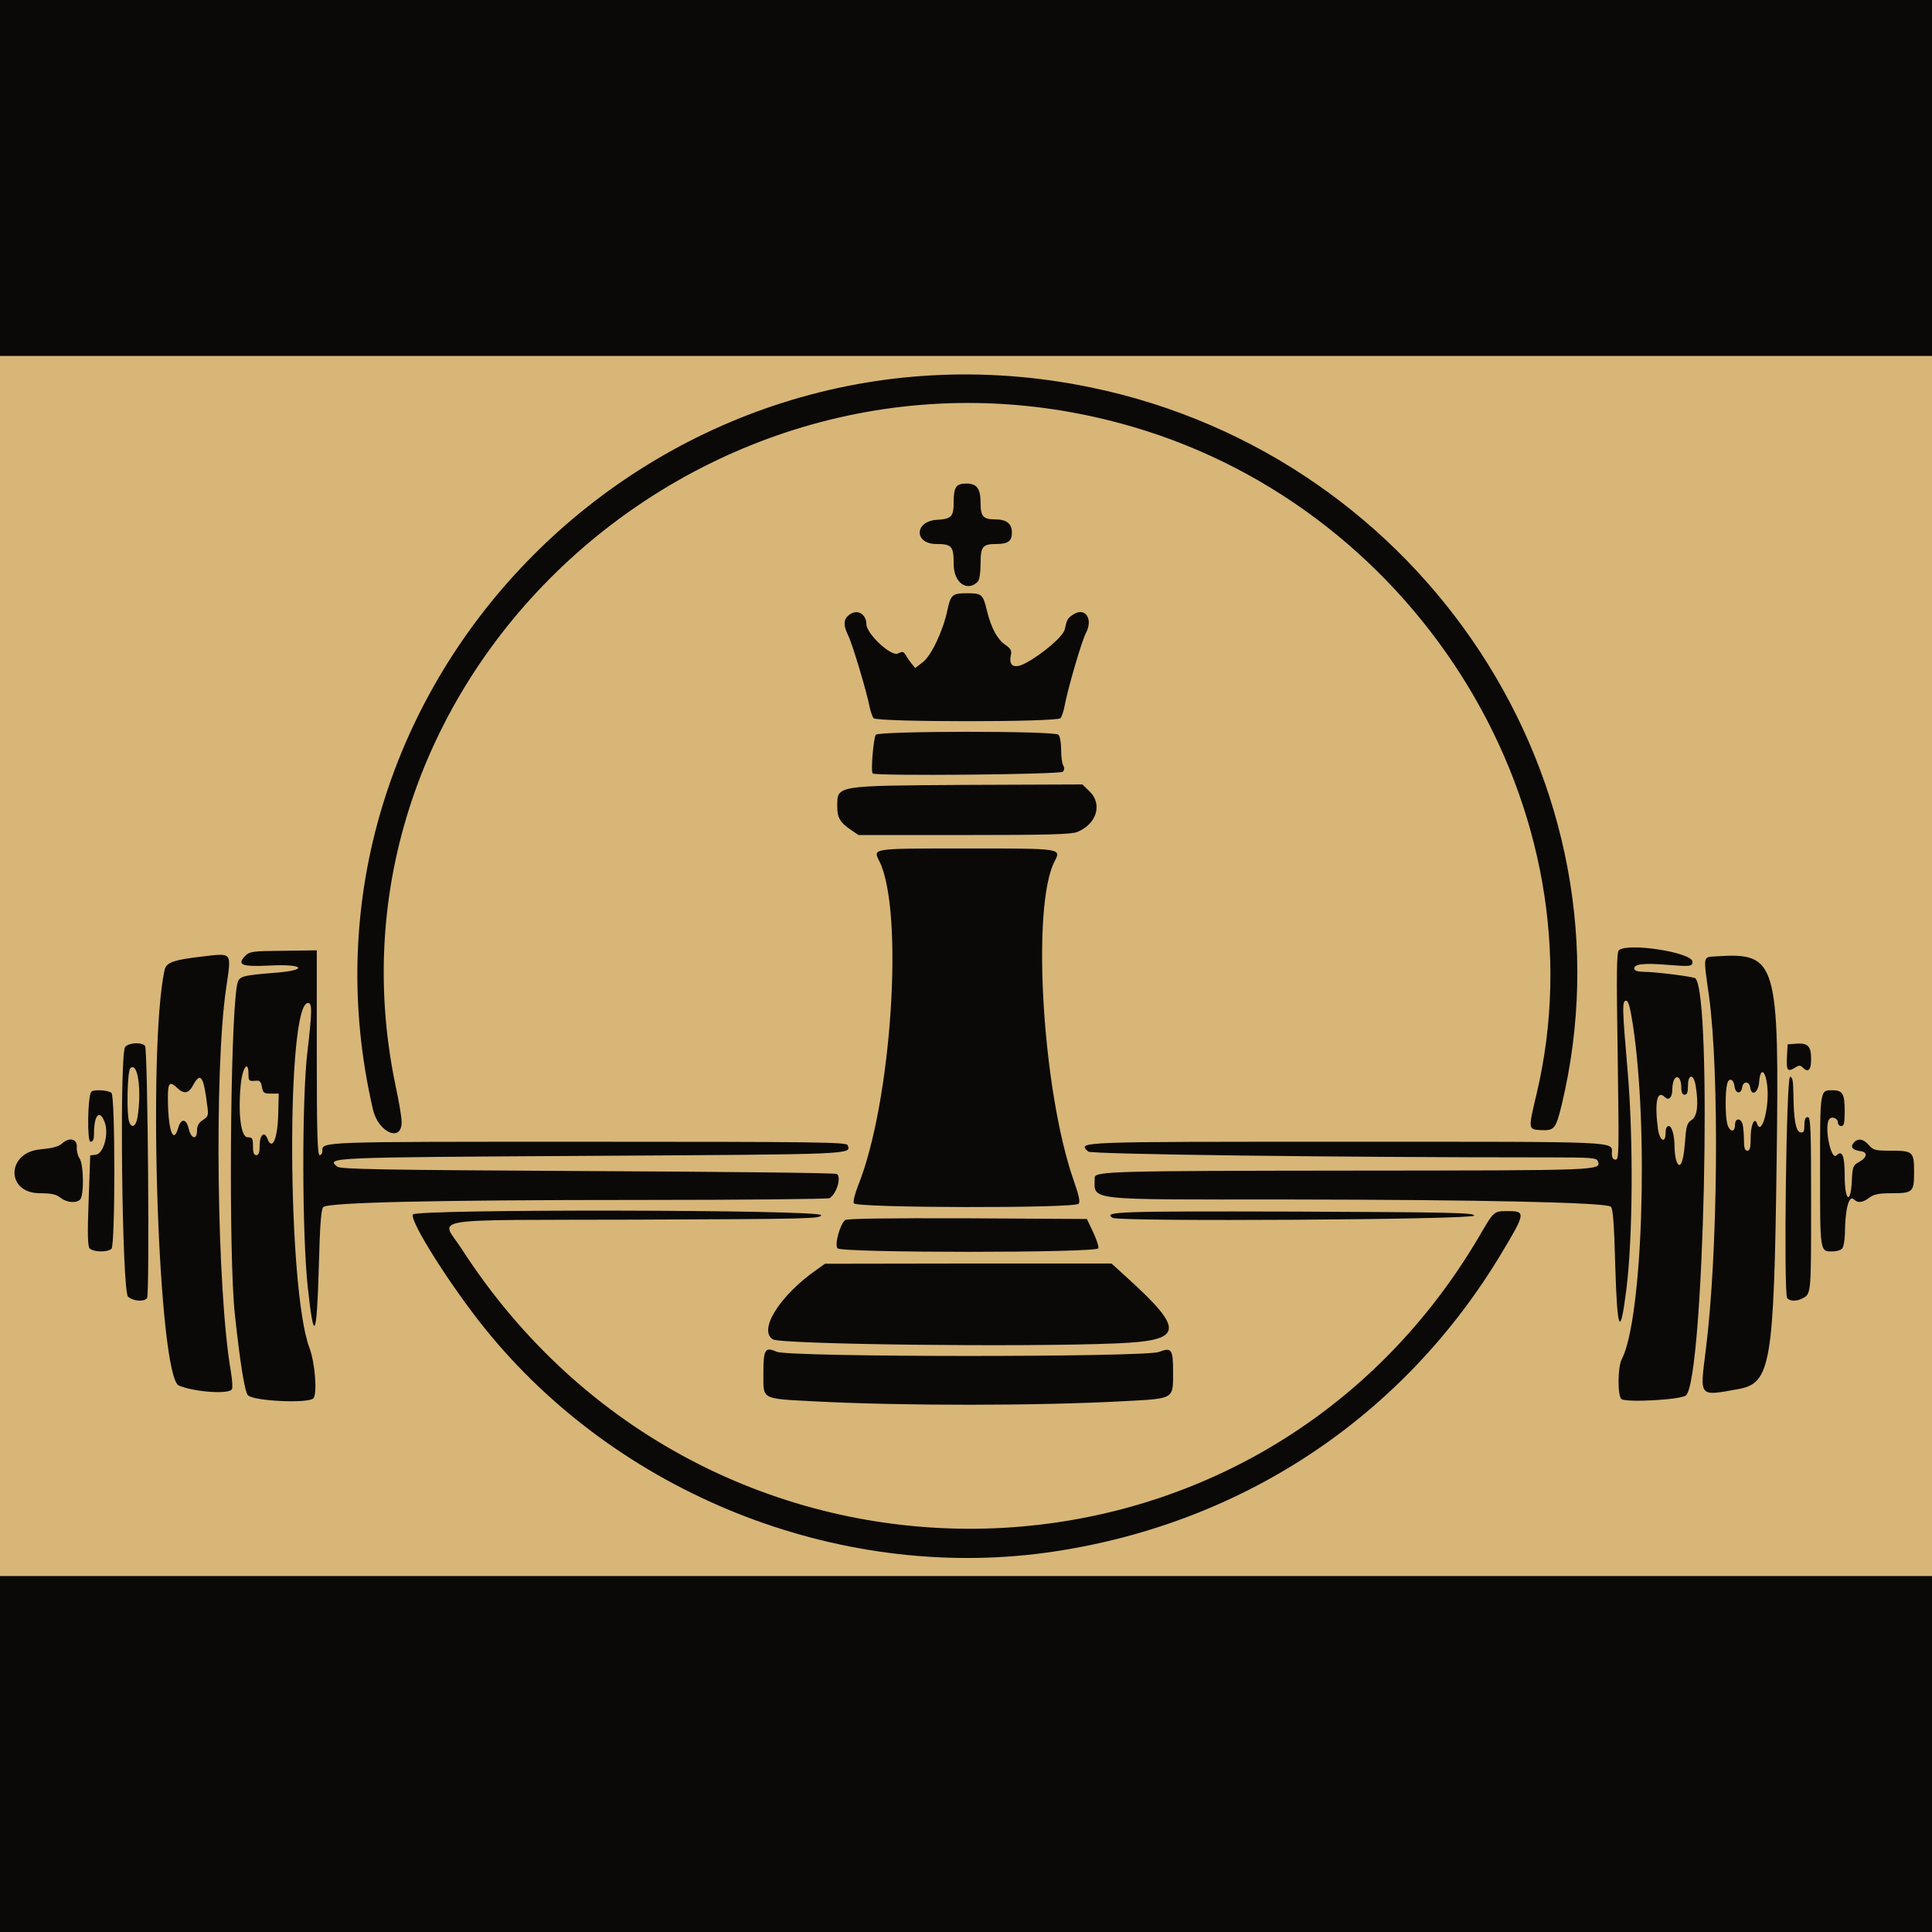
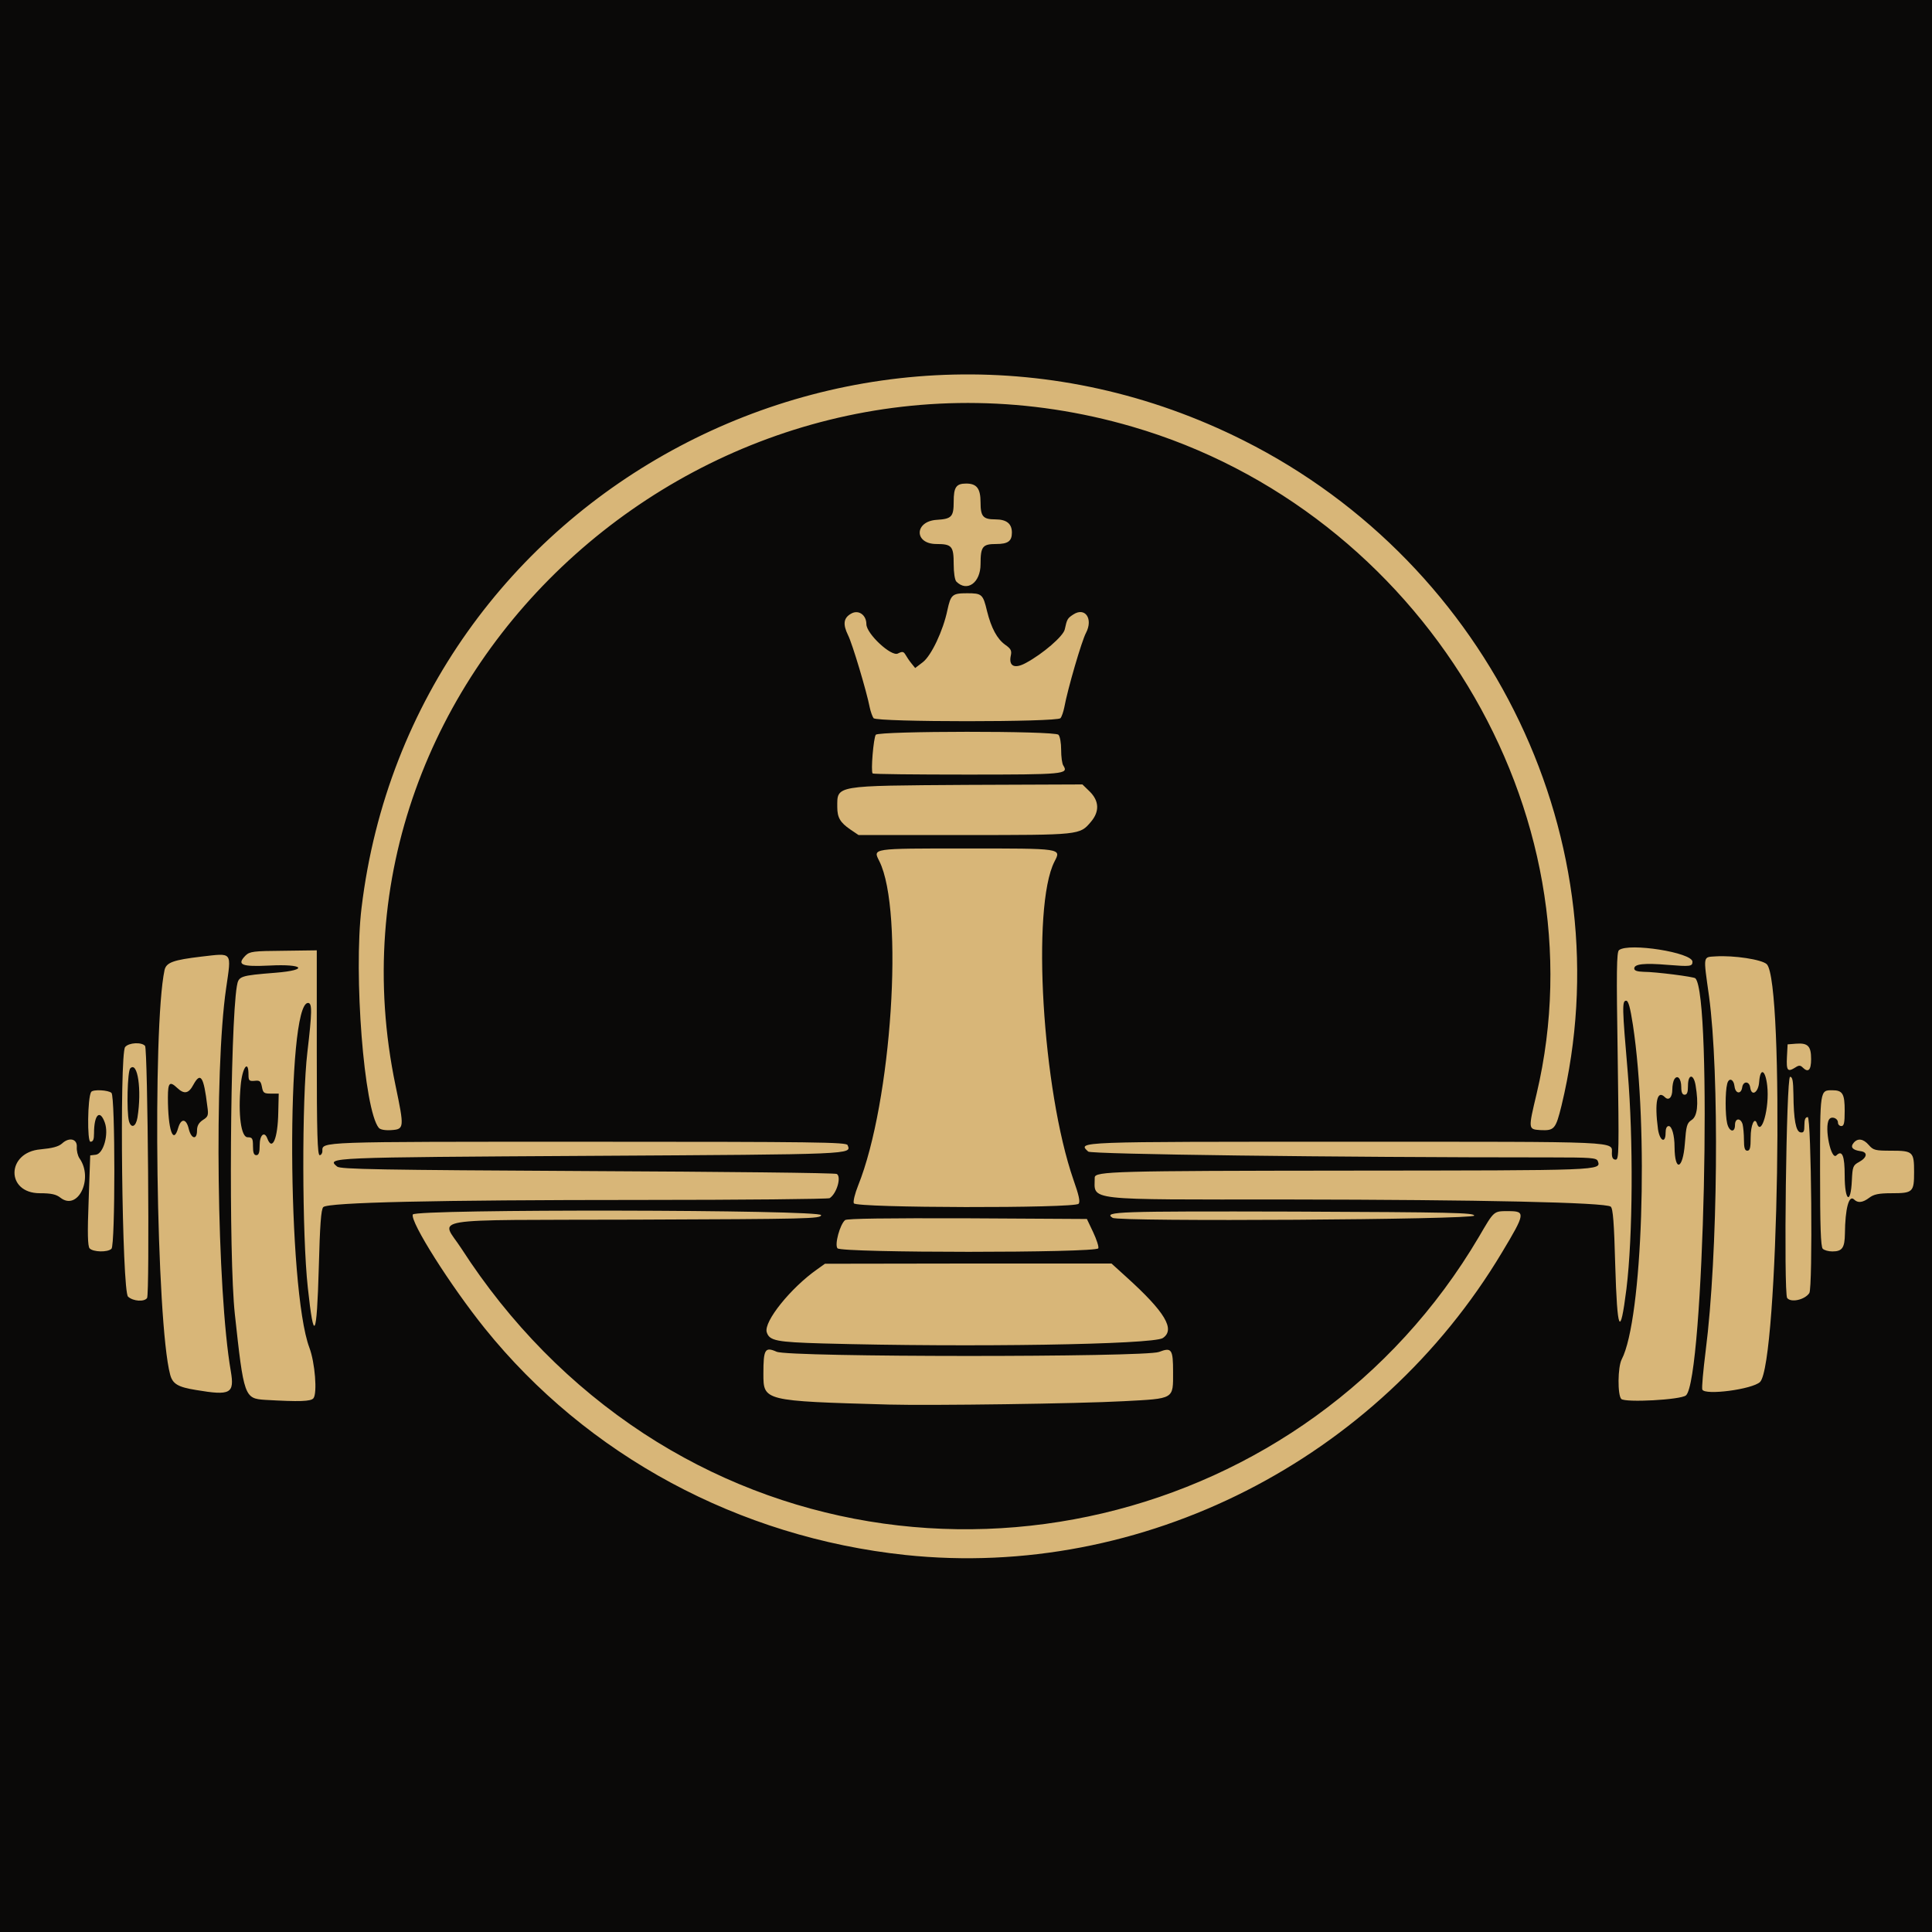
<svg xmlns="http://www.w3.org/2000/svg" viewBox="0 -159 863 863">
  <rect x="0" y="-159" width="863" height="863" fill="#0A0908" />
-   <path fill="#D8B678" fill-rule="evenodd" d="M0.0 272.5 L0.0 0.0 L431.5 0.0 L863.0 0.0 L863.0 272.5 L863.0 545.0 L431.5 545.0 L0.0 545.0 L0.0 272.5Z M467.0 534.6 C553.3 522.8 626.7 474.6 671.0 400.3 C681.4 383.0 681.5 382.0 673.8 382.0 C667.1 382.0 667.5 381.7 660.6 393.5 C559.5 565.0 315.2 567.9 206.1 398.7 C196.9 384.5 187.9 386.1 283.7 385.8 C361.6 385.5 366.5 385.4 366.8 383.8 C367.3 381.3 185.3 381.0 184.4 383.5 C183.1 386.7 201.3 415.4 216.5 434.3 C275.9 508.1 373.6 547.2 467.0 534.6Z M501.9 466.9 C524.7 465.7 524.0 466.1 524.0 454.0 C524.0 443.7 523.4 442.7 517.7 444.9 C511.3 447.3 352.4 447.3 346.9 444.8 C341.7 442.5 341.0 443.7 341.0 454.6 C341.0 466.4 339.7 465.7 364.5 467.0 C403.3 469.0 463.2 469.0 501.9 466.9Z M140.0 465.6 C141.8 463.4 140.7 449.6 138.2 443.0 C128.3 416.7 127.8 289.0 137.6 289.0 C139.5 289.0 139.4 293.1 137.3 311.0 C134.8 332.0 134.9 392.7 137.5 416.2 C140.2 441.3 141.5 438.9 142.4 407.2 C142.9 388.4 143.4 381.2 144.4 380.2 C146.5 378.1 194.5 377.0 286.0 377.0 C331.9 377.0 370.0 376.6 370.6 376.2 C373.8 374.1 375.9 366.7 373.8 365.4 C373.1 364.9 323.0 364.4 262.4 364.1 C169.6 363.6 152.0 363.3 150.6 362.1 C145.7 358.0 146.0 358.0 264.3 357.3 C382.5 356.6 380.3 356.7 378.6 352.5 C378.1 351.2 364.7 351.0 262.2 351.0 C141.1 351.0 144.0 350.9 144.0 355.2 C144.0 356.2 143.4 357.0 142.8 357.0 C141.8 357.0 141.5 347.2 141.5 311.3 L141.5 265.5 L126.6 265.7 C113.2 265.8 111.6 266.0 109.7 267.8 C105.6 272.0 107.8 272.9 120.4 272.3 C135.7 271.5 138.1 274.3 123.2 275.5 C107.0 276.8 106.6 277.0 105.8 281.5 C102.8 299.5 102.1 402.3 104.9 428.0 C107.2 449.5 109.3 462.6 110.7 464.2 C113.1 466.9 137.9 468.0 140.0 465.6Z M753.1 464.3 C761.1 457.4 765.0 285.7 757.3 278.0 C756.7 277.3 739.5 275.1 734.2 275.1 C731.3 275.0 730.0 274.6 730.0 273.6 C730.0 271.6 734.5 271.1 745.0 272.0 C755.0 272.8 756.0 272.7 756.0 270.6 C756.0 266.5 727.6 262.0 723.2 265.4 C722.1 266.2 722.0 274.9 722.6 312.7 C723.2 355.4 723.2 359.0 721.7 359.0 C720.5 359.0 720.0 358.1 720.0 356.2 C720.0 350.7 726.1 351.0 602.4 351.0 C479.6 351.0 481.3 350.9 486.1 355.4 C487.4 356.6 595.4 358.0 692.8 358.0 C710.7 358.0 713.1 358.2 713.7 359.6 C715.3 363.9 716.1 363.8 602.5 363.9 C497.9 364.0 489.0 364.2 489.0 367.0 C489.0 377.5 483.2 376.8 575.5 376.8 C660.8 376.9 717.2 378.1 719.5 380.0 C720.5 380.8 721.0 387.3 721.5 406.0 C722.4 436.1 723.7 439.0 726.5 416.8 C729.4 393.2 729.6 349.9 727.1 320.1 C724.6 291.0 724.5 288.0 726.4 288.0 C727.4 288.0 728.2 291.1 729.4 298.8 C736.5 345.6 733.7 430.3 724.4 448.2 C722.6 451.6 722.5 464.1 724.2 465.9 C726.0 467.6 750.8 466.3 753.1 464.3Z M103.6 461.5 C104.0 460.7 103.7 457.1 103.1 453.5 C96.9 417.8 95.6 319.3 101.0 282.5 C103.4 265.8 104.1 266.7 90.0 268.3 C77.4 269.8 74.3 270.9 73.5 274.3 C65.8 310.0 70.8 456.2 79.9 459.9 C87.0 462.9 102.7 463.9 103.6 461.5Z M776.4 461.5 C791.0 458.9 792.4 450.7 793.6 360.0 C794.8 269.9 793.8 266.4 766.4 268.2 C760.6 268.6 760.8 267.4 763.4 286.0 C768.1 320.4 767.4 401.4 761.9 444.4 C759.3 465.3 758.7 464.7 776.4 461.5Z M498.1 441.1 C528.9 439.9 529.6 435.4 503.0 411.3 L496.5 405.4 L432.5 405.4 L368.5 405.5 L365.0 408.0 C348.3 419.6 338.5 435.3 345.3 439.3 C349.2 441.5 456.3 442.8 498.1 441.1Z M65.7 420.8 C66.9 418.8 66.0 309.7 64.8 308.2 C63.3 306.4 57.5 306.7 55.9 308.7 C53.3 311.8 54.5 418.0 57.2 420.2 C59.5 422.3 64.5 422.6 65.7 420.8Z M805.3 420.9 C809.0 418.9 809.0 418.8 809.0 378.8 C809.0 345.0 808.8 340.0 807.5 340.0 C806.4 340.0 806.0 341.1 806.0 343.6 C806.0 346.4 805.7 347.1 804.2 346.8 C802.2 346.4 801.2 341.2 801.1 329.8 C801.0 323.8 800.7 322.0 799.6 322.0 C797.9 322.0 796.7 418.5 798.3 420.8 C799.5 422.3 802.5 422.4 805.3 420.9Z M49.8 398.8 C51.5 397.1 51.5 330.9 49.8 329.2 C48.5 327.9 41.4 327.5 40.7 328.8 C39.1 331.4 38.9 351.0 40.4 351.0 C41.6 351.0 42.0 350.0 42.0 347.2 C42.0 338.9 44.6 336.3 46.8 342.4 C48.7 347.6 46.2 356.4 42.8 356.8 L40.3 357.1 L39.6 377.1 C39.0 392.1 39.2 397.5 40.0 398.6 C41.5 400.3 48.1 400.5 49.8 398.8Z M490.6 398.6 C490.9 397.9 489.8 394.6 488.3 391.4 L485.5 385.5 L432.1 385.2 C396.1 385.1 378.3 385.3 377.5 386.0 C375.2 387.9 372.7 397.0 374.1 398.6 C375.8 400.7 489.8 400.7 490.6 398.6Z M822.8 398.8 C823.5 398.1 824.0 395.1 824.1 392.1 C824.2 380.9 825.9 374.5 828.2 376.8 C829.9 378.5 832.1 378.2 835.0 376.0 C837.0 374.5 839.1 374.0 845.0 374.0 C854.5 374.0 855.0 373.5 855.0 364.5 C855.0 355.5 854.5 355.0 844.8 355.0 C837.7 355.0 836.8 354.8 834.8 352.5 C832.3 349.6 829.8 349.3 828.0 351.5 C826.4 353.4 827.5 354.7 831.0 355.2 C834.4 355.6 834.1 358.0 830.5 360.0 C827.7 361.5 827.5 362.1 827.2 368.3 C826.7 379.4 824.0 377.6 824.0 366.1 C824.0 357.3 822.9 354.5 820.3 357.1 C817.9 359.5 814.8 344.5 817.0 341.1 C818.0 339.4 821.0 340.4 821.0 342.5 C821.0 343.3 821.7 344.0 822.5 344.0 C823.7 344.0 824.0 342.6 824.0 337.2 C824.0 329.6 823.1 328.0 818.5 328.0 C812.9 328.0 813.0 327.6 813.0 364.0 C813.0 400.4 812.9 400.0 818.5 400.0 C820.2 400.0 822.1 399.5 822.8 398.8Z M658.5 384.0 C658.5 382.7 648.8 382.5 578.1 382.2 C499.1 382.0 492.6 382.2 497.0 385.0 C499.8 386.8 658.5 385.8 658.5 384.0Z M481.8 378.7 C482.6 377.8 481.9 374.8 479.5 368.0 C465.6 327.9 460.7 246.2 471.0 225.9 C474.1 219.9 474.8 220.0 431.4 220.0 C388.9 220.0 389.9 219.9 392.8 225.7 C403.9 248.0 398.3 333.3 383.3 370.6 C381.9 374.1 381.0 377.7 381.4 378.5 C382.2 380.6 480.1 380.8 481.8 378.7Z M35.8 376.8 C37.6 375.0 37.4 361.0 35.5 358.4 C34.7 357.2 34.2 355.0 34.3 353.4 C34.6 349.7 30.9 348.8 27.7 351.8 C26.1 353.2 23.4 353.9 18.1 354.4 C2.8 355.7 2.5 374.0 17.8 374.0 C22.9 374.0 25.1 374.5 27.0 376.0 C29.8 378.2 34.0 378.6 35.8 376.8Z M748.6 358.8 C748.3 357.5 748.0 355.1 748.0 353.4 C748.0 348.1 746.8 344.0 745.4 344.0 C744.5 344.0 744.0 345.1 744.0 347.0 C744.0 352.0 741.4 350.7 740.6 345.4 C739.0 333.3 740.2 327.6 743.7 331.1 C745.4 332.8 747.0 331.2 747.0 327.7 C747.0 325.9 747.4 323.9 747.9 323.1 C749.3 320.9 751.0 322.8 751.0 326.6 C751.0 329.0 751.5 330.0 752.5 330.0 C753.6 330.0 754.0 328.9 754.0 326.0 C754.0 320.7 756.5 320.5 757.4 325.8 C758.8 334.2 758.2 339.7 755.6 341.3 C753.5 342.7 753.2 343.9 752.6 351.9 C751.9 361.0 750.1 364.1 748.6 358.8Z M113.0 353.0 C113.0 349.5 112.7 349.0 110.6 349.0 C107.7 349.0 106.3 339.0 107.5 325.9 C108.2 317.9 111.0 314.0 111.0 321.0 C111.0 323.7 111.3 324.0 113.7 323.8 C116.0 323.5 116.5 323.9 117.0 326.5 C117.5 329.2 117.9 329.5 121.0 329.5 L124.5 329.5 L124.3 337.9 C124.1 349.7 121.6 355.4 119.4 349.5 C118.1 346.1 116.0 348.0 116.0 352.5 C116.0 355.8 115.6 357.0 114.5 357.0 C113.4 357.0 113.0 355.9 113.0 353.0Z M779.0 350.2 C779.0 347.6 778.7 344.5 778.4 343.2 C777.5 340.2 775.0 340.4 775.0 343.5 C775.0 347.2 772.4 346.6 771.5 342.8 C770.6 339.0 770.6 328.6 771.5 325.2 C772.2 322.2 774.4 322.9 774.8 326.3 C775.2 329.6 777.7 329.9 778.2 326.8 C778.6 323.8 781.4 323.8 781.8 326.8 C782.4 331.0 785.5 329.0 785.8 324.2 C786.3 317.7 788.6 318.8 789.4 326.0 C790.5 335.7 786.8 349.0 784.8 342.8 C783.7 339.7 782.0 343.6 782.0 349.1 C782.0 353.7 781.7 355.0 780.5 355.0 C779.4 355.0 779.0 353.8 779.0 350.2Z M84.3 345.2 C83.2 340.6 80.9 340.4 79.6 344.8 C77.4 352.6 75.0 345.7 75.0 331.2 C75.0 324.5 75.8 323.8 79.2 327.0 C82.3 329.9 84.3 329.5 86.4 325.5 C89.6 319.7 91.0 321.8 92.6 335.1 C93.2 339.2 93.0 339.8 90.6 341.3 C88.8 342.5 88.0 343.9 88.0 346.0 C88.0 350.4 85.4 349.8 84.3 345.2Z M179.4 342.0 C179.4 340.1 178.2 332.9 176.7 326.0 C137.8 140.1 319.8 -22.7 505.8 31.6 C634.8 69.2 716.2 203.5 686.4 329.5 C682.6 345.5 682.6 345.4 688.0 345.8 C694.3 346.1 694.9 345.4 697.5 334.9 C732.1 191.5 636.2 45.0 487.5 14.1 C294.4 -26.0 122.5 146.7 166.6 336.6 C169.0 347.0 179.6 351.5 179.4 342.0Z M57.6 341.8 C56.5 337.6 56.9 319.5 58.2 318.2 C61.5 314.9 63.4 327.9 61.4 340.2 C60.7 344.4 58.6 345.2 57.6 341.8Z M802.0 317.8 C803.5 316.8 804.2 316.8 805.2 317.8 C807.7 320.3 809.0 319.1 809.0 314.1 C809.0 308.3 807.6 306.8 802.3 307.2 L798.5 307.5 L798.2 313.2 C797.9 319.3 798.5 320.0 802.0 317.8Z M481.3 212.6 C489.9 209.0 492.5 200.3 486.8 194.6 L483.5 191.4 L431.8 191.6 C372.4 192.0 374.0 191.7 374.0 201.5 C374.0 206.2 375.3 208.4 379.8 211.5 L383.5 214.0 L430.8 214.0 C468.5 214.0 478.7 213.7 481.3 212.6Z M474.8 185.7 C475.5 184.9 475.5 183.9 475.0 183.0 C474.4 182.2 474.0 179.0 474.0 175.9 C474.0 172.9 473.5 169.9 472.8 169.2 C471.0 167.4 392.7 167.5 391.2 169.2 C390.2 170.6 388.9 185.6 389.8 186.5 C391.1 187.7 473.8 187.0 474.8 185.7Z M473.7 161.8 C474.3 161.1 475.0 158.9 475.4 157.0 C476.9 148.8 483.2 127.2 485.1 123.7 C488.4 117.4 484.7 112.0 479.4 115.5 C476.8 117.2 476.6 117.6 475.6 122.2 C474.9 125.2 465.9 133.0 458.3 137.1 C453.2 139.9 450.5 138.6 451.5 133.9 C452.0 131.7 451.6 130.8 449.0 129.0 C445.4 126.4 442.8 121.6 440.9 114.0 C439.1 106.4 438.6 106.0 432.0 106.0 C425.4 106.0 424.7 106.6 423.2 113.5 C421.3 122.7 416.0 133.9 412.2 136.8 L408.8 139.4 L407.1 137.3 C406.2 136.2 405.0 134.4 404.5 133.5 C403.6 132.0 403.1 131.9 401.1 132.9 C398.2 134.5 387.0 124.1 387.0 119.8 C387.0 115.7 383.5 113.2 380.2 115.1 C376.8 117.0 376.4 119.8 378.8 124.7 C380.7 128.4 387.1 149.8 388.5 157.0 C388.9 158.9 389.7 161.1 390.2 161.8 C391.7 163.6 472.3 163.6 473.7 161.8Z M436.8 100.8 C437.5 100.1 438.0 96.8 438.0 93.0 C438.0 85.1 438.9 84.0 445.0 84.0 C450.3 84.0 452.0 82.7 452.0 78.9 C452.0 74.9 449.6 73.0 444.6 73.0 C439.1 73.0 438.0 71.7 438.0 65.4 C438.0 59.2 436.3 57.0 431.6 57.0 C427.1 57.0 426.0 58.6 426.0 65.1 C426.0 71.8 425.1 72.8 418.5 73.2 C408.4 73.8 408.2 84.0 418.3 84.0 C425.2 84.0 426.0 85.0 426.0 93.0 C426.0 101.3 432.0 105.6 436.8 100.8Z" />
+   <path fill="#D8B678" fill-rule="evenodd" d="M404.5 535.6 C330.0 527.7 262.3 491.2 216.5 434.3 C201.3 415.4 183.1 386.7 184.4 383.5 C185.3 381.0 367.3 381.3 366.8 383.8 C366.5 385.4 361.6 385.5 283.7 385.8 C187.9 386.1 196.9 384.5 206.1 398.7 C227.7 432.2 255.2 460.1 287.5 481.3 C413.4 563.6 584.0 523.4 660.6 393.5 C667.5 381.7 667.1 382.0 673.8 382.0 C681.5 382.0 681.4 383.0 671.0 400.3 C615.5 493.2 510.2 546.7 404.5 535.6Z M397.0 468.4 C340.9 466.8 341.0 466.8 341.0 454.6 C341.0 443.7 341.7 442.5 346.9 444.8 C352.4 447.3 511.3 447.3 517.7 444.9 C523.4 442.7 524.0 443.7 524.0 454.0 C524.0 466.1 524.7 465.7 501.9 466.9 C481.9 468.0 415.6 468.9 397.0 468.4Z M118.4 466.3 C109.2 465.7 108.9 464.9 104.9 428.0 C102.1 402.3 102.8 299.5 105.8 281.5 C106.6 277.0 107.0 276.8 123.2 275.5 C138.1 274.3 135.7 271.5 120.4 272.3 C107.8 272.9 105.6 272.0 109.7 267.8 C111.6 266.0 113.2 265.8 126.6 265.7 L141.5 265.5 L141.5 311.3 C141.5 347.2 141.8 357.0 142.8 357.0 C143.4 357.0 144.0 356.2 144.0 355.2 C144.0 350.9 141.1 351.0 262.2 351.0 C364.7 351.0 378.1 351.2 378.6 352.5 C380.3 356.7 382.5 356.6 264.3 357.3 C146.0 358.0 145.7 358.0 150.6 362.1 C152.0 363.3 169.6 363.6 262.4 364.1 C323.0 364.4 373.1 364.9 373.8 365.4 C375.9 366.7 373.8 374.1 370.6 376.2 C370.0 376.6 331.9 377.0 286.0 377.0 C194.5 377.0 146.5 378.1 144.4 380.2 C143.4 381.2 142.9 388.4 142.4 407.2 C141.5 438.9 140.2 441.3 137.5 416.2 C134.9 392.7 134.8 332.0 137.3 311.0 C139.4 293.1 139.5 289.0 137.6 289.0 C127.8 289.0 128.3 416.7 138.2 443.0 C140.7 449.6 141.8 463.4 140.0 465.6 C138.8 467.0 134.0 467.2 118.4 466.3Z M724.2 465.9 C722.5 464.1 722.6 451.6 724.4 448.2 C733.7 430.3 736.5 345.6 729.4 298.8 C728.2 291.1 727.4 288.0 726.4 288.0 C724.5 288.0 724.6 291.0 727.1 320.1 C729.6 349.9 729.4 393.2 726.5 416.8 C723.7 439.0 722.4 436.1 721.5 406.0 C721.0 387.3 720.5 380.8 719.5 380.0 C717.2 378.1 660.8 376.9 575.5 376.8 C483.2 376.8 489.0 377.5 489.0 367.0 C489.0 364.2 497.9 364.0 602.5 363.9 C716.1 363.8 715.3 363.9 713.7 359.6 C713.1 358.2 710.7 358.0 692.8 358.0 C595.4 358.0 487.4 356.6 486.1 355.4 C481.3 350.9 479.6 351.0 602.4 351.0 C726.1 351.0 720.0 350.7 720.0 356.2 C720.0 358.1 720.5 359.0 721.7 359.0 C723.2 359.0 723.2 355.4 722.6 312.7 C722.0 274.9 722.1 266.2 723.2 265.4 C727.6 262.0 756.0 266.5 756.0 270.6 C756.0 272.7 755.0 272.8 745.0 272.0 C734.5 271.1 730.0 271.6 730.0 273.6 C730.0 274.6 731.3 275.0 734.2 275.1 C739.5 275.1 756.7 277.3 757.3 278.0 C765.0 285.7 761.1 457.4 753.1 464.3 C750.8 466.3 726.0 467.6 724.2 465.9Z M87.6 461.9 C79.5 460.6 77.1 459.2 76.0 455.0 C69.8 431.9 68.0 300.0 73.5 274.3 C74.3 270.9 77.4 269.8 90.0 268.3 C104.1 266.7 103.4 265.8 101.0 282.5 C95.6 319.3 96.9 417.8 103.1 453.5 C104.8 463.5 103.0 464.5 87.6 461.9Z M760.4 461.7 C760.1 460.9 760.8 453.2 761.9 444.4 C767.4 401.4 768.1 320.4 763.4 286.0 C760.8 267.4 760.6 268.6 766.4 268.2 C774.6 267.7 787.0 269.6 789.2 271.7 C797.2 279.7 794.4 450.0 786.2 458.3 C782.8 461.6 761.5 464.4 760.4 461.7Z M367.5 441.1 C346.8 440.5 343.7 439.9 342.5 436.1 C341.0 431.4 353.3 416.2 365.0 408.0 L368.5 405.5 L432.5 405.4 L496.5 405.4 L503.0 411.3 C520.5 427.1 525.1 434.9 519.4 438.7 C514.9 441.6 433.4 442.9 367.5 441.1Z M57.2 420.2 C54.5 418.0 53.3 311.8 55.9 308.7 C57.5 306.7 63.3 306.4 64.8 308.2 C66.0 309.7 66.9 418.8 65.7 420.8 C64.5 422.6 59.5 422.3 57.2 420.2Z M798.3 420.8 C796.7 418.5 797.9 322.0 799.6 322.0 C800.7 322.0 801.0 323.8 801.1 329.8 C801.2 341.2 802.2 346.4 804.2 346.8 C805.7 347.1 806.0 346.4 806.0 343.6 C806.0 341.1 806.4 340.0 807.5 340.0 C809.1 340.0 809.8 416.2 808.2 418.6 C806.2 421.6 800.0 423.0 798.3 420.8Z M40.0 398.6 C39.2 397.5 39.0 392.1 39.6 377.1 L40.3 357.1 L42.8 356.8 C46.2 356.4 48.7 347.6 46.8 342.4 C44.6 336.3 42.0 338.9 42.0 347.2 C42.0 350.0 41.6 351.0 40.4 351.0 C38.9 351.0 39.1 331.4 40.7 328.8 C41.4 327.5 48.5 327.9 49.8 329.2 C51.5 330.9 51.5 397.1 49.8 398.8 C48.1 400.5 41.5 400.3 40.0 398.6Z M374.1 398.6 C372.7 397.0 375.2 387.9 377.5 386.0 C378.3 385.3 396.1 385.1 432.1 385.2 L485.5 385.5 L488.3 391.4 C489.8 394.6 490.9 397.9 490.6 398.6 C489.8 400.7 375.8 400.7 374.1 398.6Z M814.2 398.8 C813.3 397.9 813.0 388.8 813.0 364.0 C813.0 327.6 812.9 328.0 818.5 328.0 C823.1 328.0 824.0 329.6 824.0 337.2 C824.0 342.6 823.7 344.0 822.5 344.0 C821.7 344.0 821.0 343.3 821.0 342.5 C821.0 340.4 818.0 339.4 817.0 341.1 C814.8 344.5 817.9 359.5 820.3 357.1 C822.9 354.5 824.0 357.3 824.0 366.1 C824.0 377.6 826.7 379.4 827.2 368.3 C827.5 362.1 827.7 361.5 830.5 360.0 C834.1 358.0 834.4 355.6 831.0 355.2 C827.5 354.7 826.4 353.4 828.0 351.5 C829.8 349.3 832.3 349.6 834.8 352.5 C836.8 354.8 837.7 355.0 844.8 355.0 C854.5 355.0 855.0 355.5 855.0 364.5 C855.0 373.5 854.5 374.0 845.0 374.0 C839.1 374.0 837.0 374.5 835.0 376.0 C832.1 378.2 829.9 378.5 828.2 376.8 C825.9 374.5 824.2 380.9 824.1 392.1 C824.0 398.4 822.9 400.0 818.5 400.0 C816.8 400.0 814.9 399.5 814.2 398.8Z M497.0 385.0 C492.6 382.2 499.1 382.0 578.1 382.2 C648.8 382.5 658.5 382.7 658.5 384.0 C658.5 385.8 499.8 386.8 497.0 385.0Z M381.4 378.5 C381.0 377.7 381.9 374.1 383.3 370.6 C398.3 333.3 403.9 248.0 392.8 225.7 C389.9 219.9 388.9 220.0 431.4 220.0 C474.8 220.0 474.1 219.9 471.0 225.9 C460.7 246.2 465.6 327.9 479.5 368.0 C481.9 374.8 482.6 377.8 481.8 378.7 C480.1 380.8 382.2 380.6 381.4 378.5Z M27.0 376.0 C25.1 374.5 22.9 374.0 17.8 374.0 C2.5 374.0 2.8 355.7 18.1 354.4 C23.4 353.9 26.1 353.2 27.7 351.8 C30.9 348.8 34.6 349.7 34.3 353.4 C34.2 355.0 34.7 357.2 35.5 358.4 C41.9 367.4 34.8 382.1 27.0 376.0Z M752.6 351.9 C753.2 343.9 753.5 342.7 755.6 341.3 C758.2 339.7 758.8 334.2 757.4 325.8 C756.5 320.5 754.0 320.7 754.0 326.0 C754.0 328.9 753.6 330.0 752.5 330.0 C751.5 330.0 751.0 329.0 751.0 326.6 C751.0 322.8 749.3 320.9 747.9 323.1 C747.4 323.9 747.0 325.9 747.0 327.7 C747.0 331.2 745.4 332.8 743.7 331.1 C740.2 327.6 739.0 333.3 740.6 345.4 C741.4 350.7 744.0 352.0 744.0 347.0 C744.0 345.1 744.5 344.0 745.4 344.0 C746.8 344.0 748.0 348.1 748.0 353.4 C748.1 364.6 751.7 363.5 752.6 351.9Z M116.0 352.5 C116.0 348.0 118.1 346.1 119.4 349.5 C121.6 355.4 124.1 349.7 124.3 337.9 L124.5 329.5 L121.0 329.5 C117.9 329.5 117.5 329.2 117.0 326.5 C116.5 323.9 116.0 323.5 113.7 323.8 C111.3 324.0 111.0 323.7 111.0 321.0 C111.0 314.0 108.2 317.9 107.5 325.9 C106.3 339.0 107.7 349.0 110.6 349.0 C112.7 349.0 113.0 349.5 113.0 353.0 C113.0 355.9 113.4 357.0 114.5 357.0 C115.6 357.0 116.0 355.8 116.0 352.5Z M782.0 349.1 C782.0 343.6 783.7 339.7 784.8 342.8 C786.8 349.0 790.5 335.7 789.4 326.0 C788.6 318.8 786.3 317.7 785.8 324.2 C785.5 329.0 782.4 331.0 781.8 326.8 C781.4 323.8 778.6 323.8 778.2 326.8 C777.7 329.9 775.2 329.6 774.8 326.3 C774.4 322.9 772.2 322.2 771.5 325.2 C770.6 328.6 770.6 339.0 771.5 342.8 C772.4 346.6 775.0 347.2 775.0 343.5 C775.0 340.4 777.5 340.2 778.4 343.2 C778.7 344.5 779.0 347.6 779.0 350.2 C779.0 353.8 779.4 355.0 780.5 355.0 C781.7 355.0 782.0 353.7 782.0 349.1Z M88.0 346.0 C88.0 343.9 88.8 342.5 90.6 341.3 C93.0 339.8 93.2 339.2 92.6 335.1 C91.0 321.8 89.6 319.7 86.4 325.5 C84.3 329.5 82.3 329.9 79.2 327.0 C75.8 323.8 75.0 324.5 75.0 331.2 C75.0 345.7 77.4 352.6 79.6 344.8 C80.9 340.4 83.2 340.6 84.3 345.2 C85.4 349.8 88.0 350.4 88.0 346.0Z M169.2 344.8 C162.6 336.8 157.9 276.3 161.5 246.5 C184.0 60.0 386.6 -47.2 555.6 37.8 C666.4 93.5 725.8 217.8 697.5 334.9 C694.9 345.4 694.3 346.1 688.0 345.8 C682.6 345.4 682.6 345.5 686.4 329.5 C716.2 203.5 634.8 69.2 505.8 31.6 C319.8 -22.7 137.8 140.1 176.7 326.0 C180.6 344.7 180.6 345.4 174.9 345.8 C172.0 346.0 169.9 345.6 169.2 344.8Z M61.4 340.2 C63.4 327.9 61.5 314.9 58.2 318.2 C56.9 319.5 56.5 337.6 57.6 341.8 C58.6 345.2 60.7 344.4 61.4 340.2Z M798.2 313.2 L798.5 307.5 L802.3 307.2 C807.6 306.8 809.0 308.3 809.0 314.1 C809.0 319.1 807.7 320.3 805.2 317.8 C804.2 316.8 803.5 316.8 802.0 317.8 C798.5 320.0 797.9 319.3 798.2 313.2Z M379.8 211.5 C375.3 208.4 374.0 206.2 374.0 201.5 C374.0 191.7 372.4 192.0 431.8 191.6 L483.5 191.4 L486.8 194.6 C491.0 198.8 491.2 203.5 487.3 208.1 C482.3 214.0 482.6 214.0 430.8 214.0 L383.5 214.0 L379.8 211.5Z M389.8 186.5 C388.9 185.6 390.2 170.6 391.2 169.2 C392.7 167.5 471.0 167.4 472.8 169.2 C473.5 169.9 474.0 172.9 474.0 175.9 C474.0 179.0 474.4 182.2 475.0 183.0 C477.4 186.8 475.4 187.0 432.0 187.0 C409.1 187.0 390.1 186.8 389.8 186.5Z M390.2 161.8 C389.7 161.1 388.9 158.9 388.5 157.0 C387.1 149.8 380.7 128.4 378.8 124.7 C376.4 119.8 376.8 117.0 380.2 115.1 C383.5 113.2 387.0 115.7 387.0 119.8 C387.0 124.1 398.2 134.5 401.1 132.9 C403.1 131.9 403.6 132.0 404.5 133.5 C405.0 134.4 406.2 136.2 407.1 137.3 L408.8 139.4 L412.2 136.8 C416.0 133.9 421.3 122.7 423.2 113.5 C424.7 106.6 425.4 106.0 432.0 106.0 C438.6 106.0 439.1 106.4 440.9 114.0 C442.8 121.6 445.4 126.4 449.0 129.0 C451.6 130.8 452.0 131.7 451.5 133.9 C450.5 138.6 453.2 139.9 458.3 137.1 C465.9 133.0 474.9 125.2 475.6 122.2 C476.6 117.6 476.8 117.2 479.4 115.5 C484.7 112.0 488.4 117.4 485.1 123.7 C483.2 127.2 476.9 148.8 475.4 157.0 C475.0 158.9 474.3 161.1 473.7 161.8 C472.3 163.6 391.7 163.6 390.2 161.8Z M427.2 100.8 C426.5 100.1 426.0 96.8 426.0 93.0 C426.0 85.0 425.2 84.0 418.3 84.0 C408.2 84.0 408.4 73.8 418.5 73.2 C425.1 72.8 426.0 71.8 426.0 65.1 C426.0 58.6 427.1 57.0 431.6 57.0 C436.3 57.0 438.0 59.2 438.0 65.4 C438.0 71.7 439.1 73.0 444.6 73.0 C449.6 73.0 452.0 74.9 452.0 78.9 C452.0 82.7 450.3 84.0 445.0 84.0 C438.9 84.0 438.0 85.1 438.0 93.0 C438.0 101.3 432.0 105.6 427.2 100.8Z" />
</svg>
